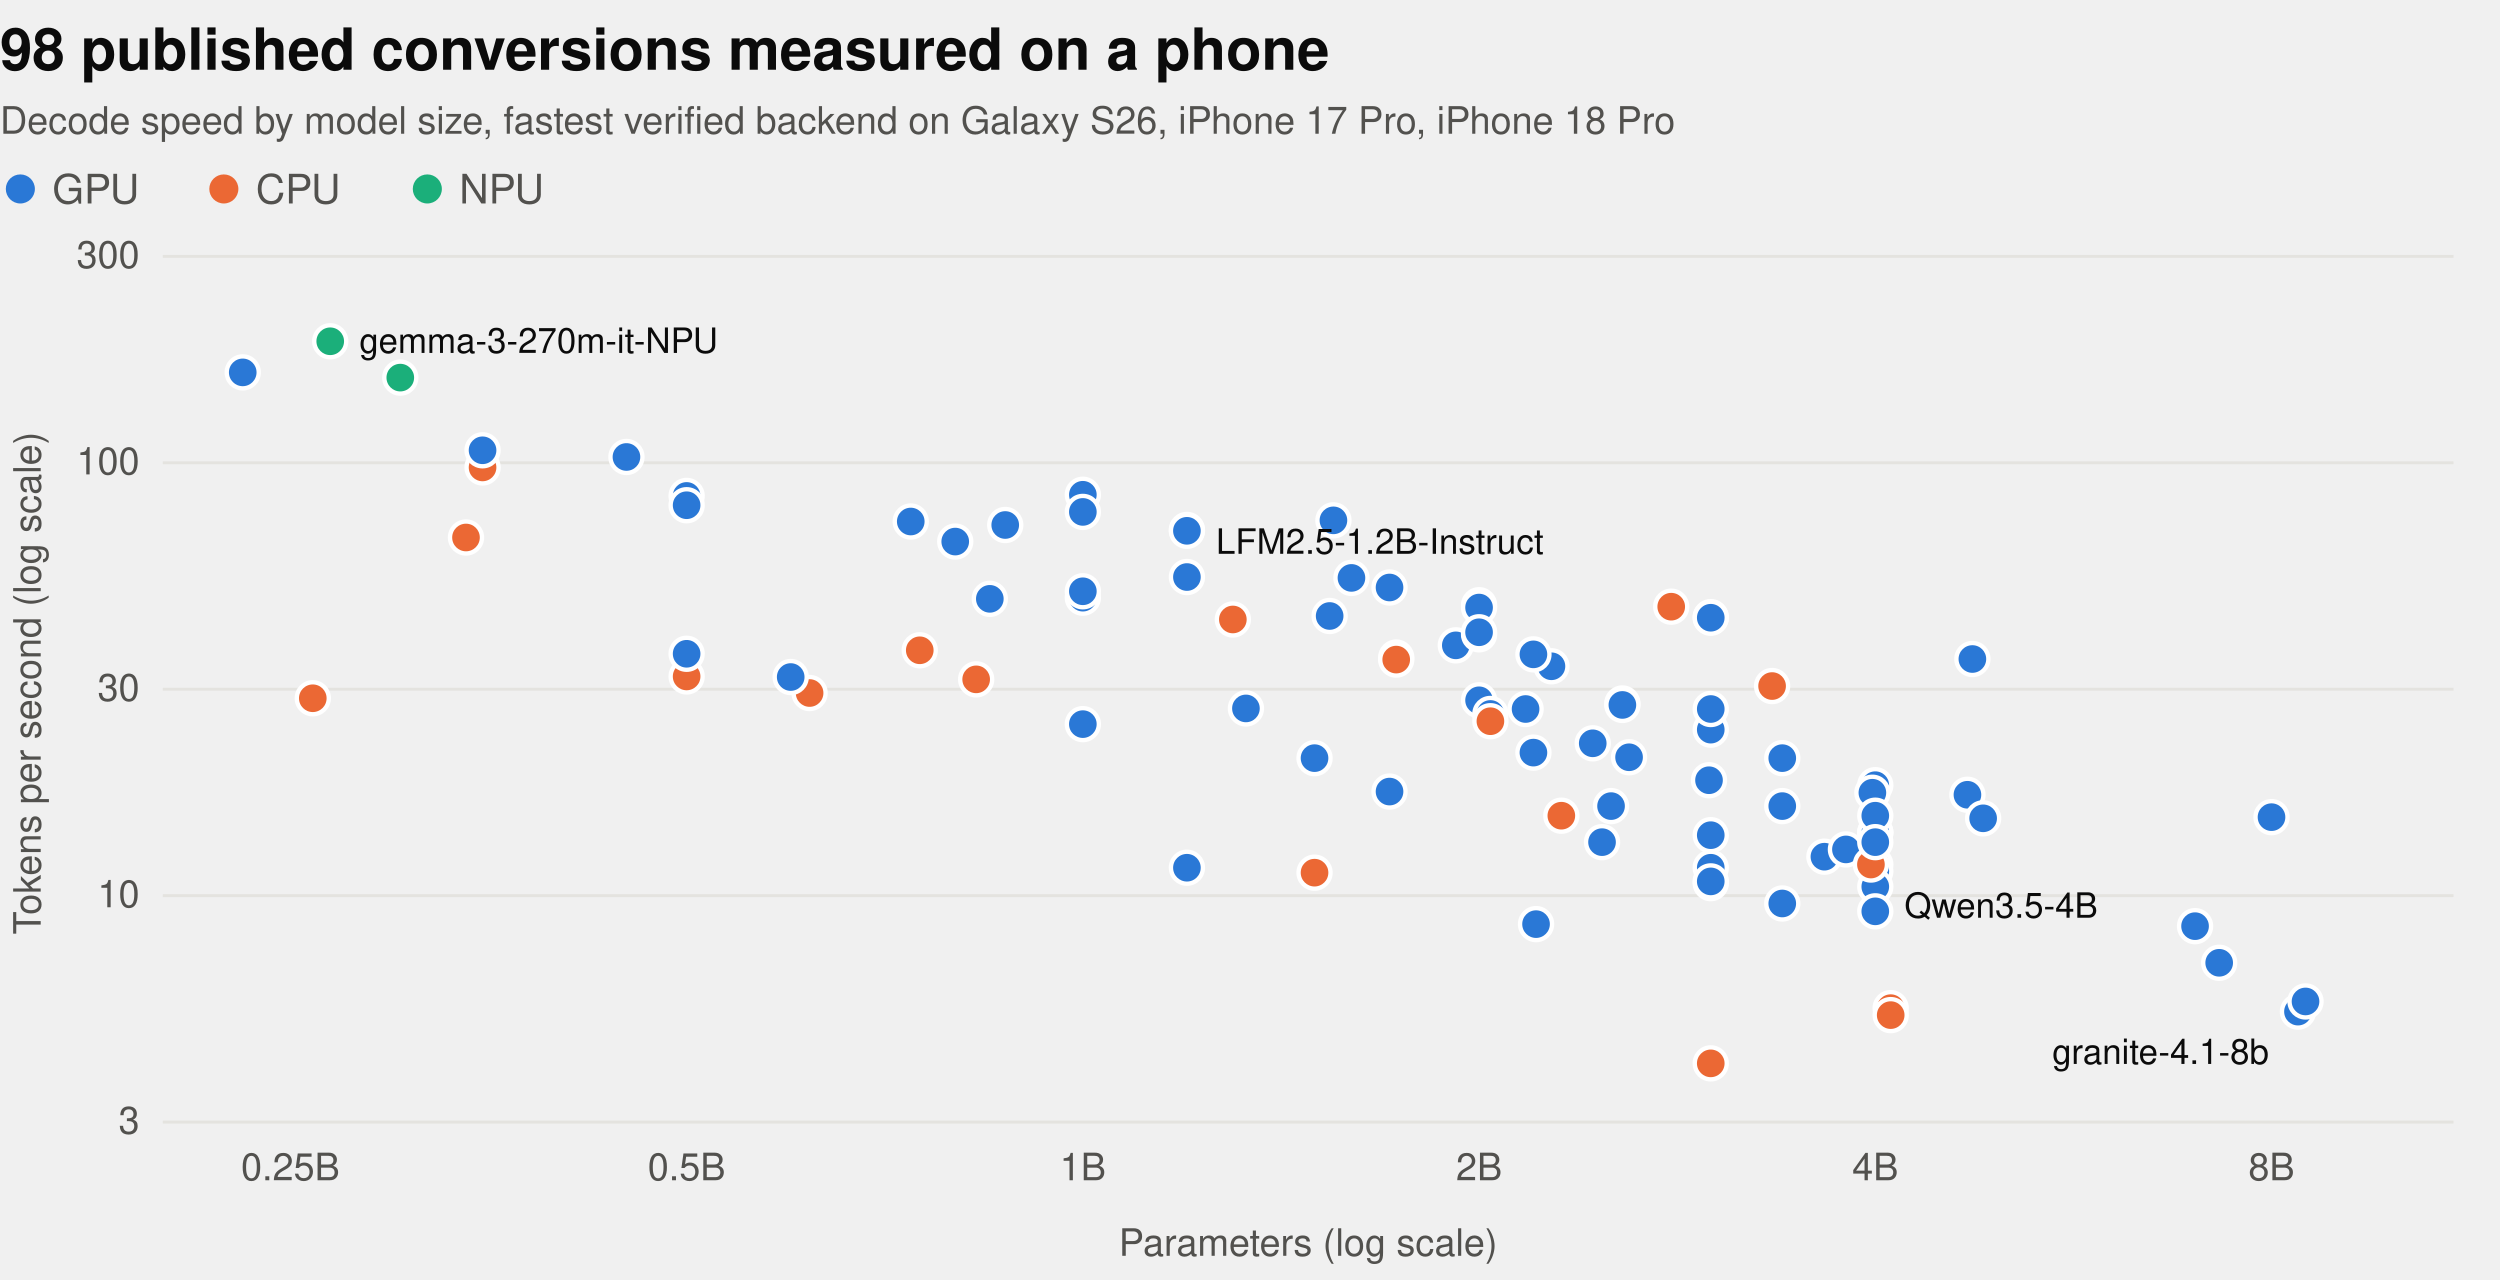
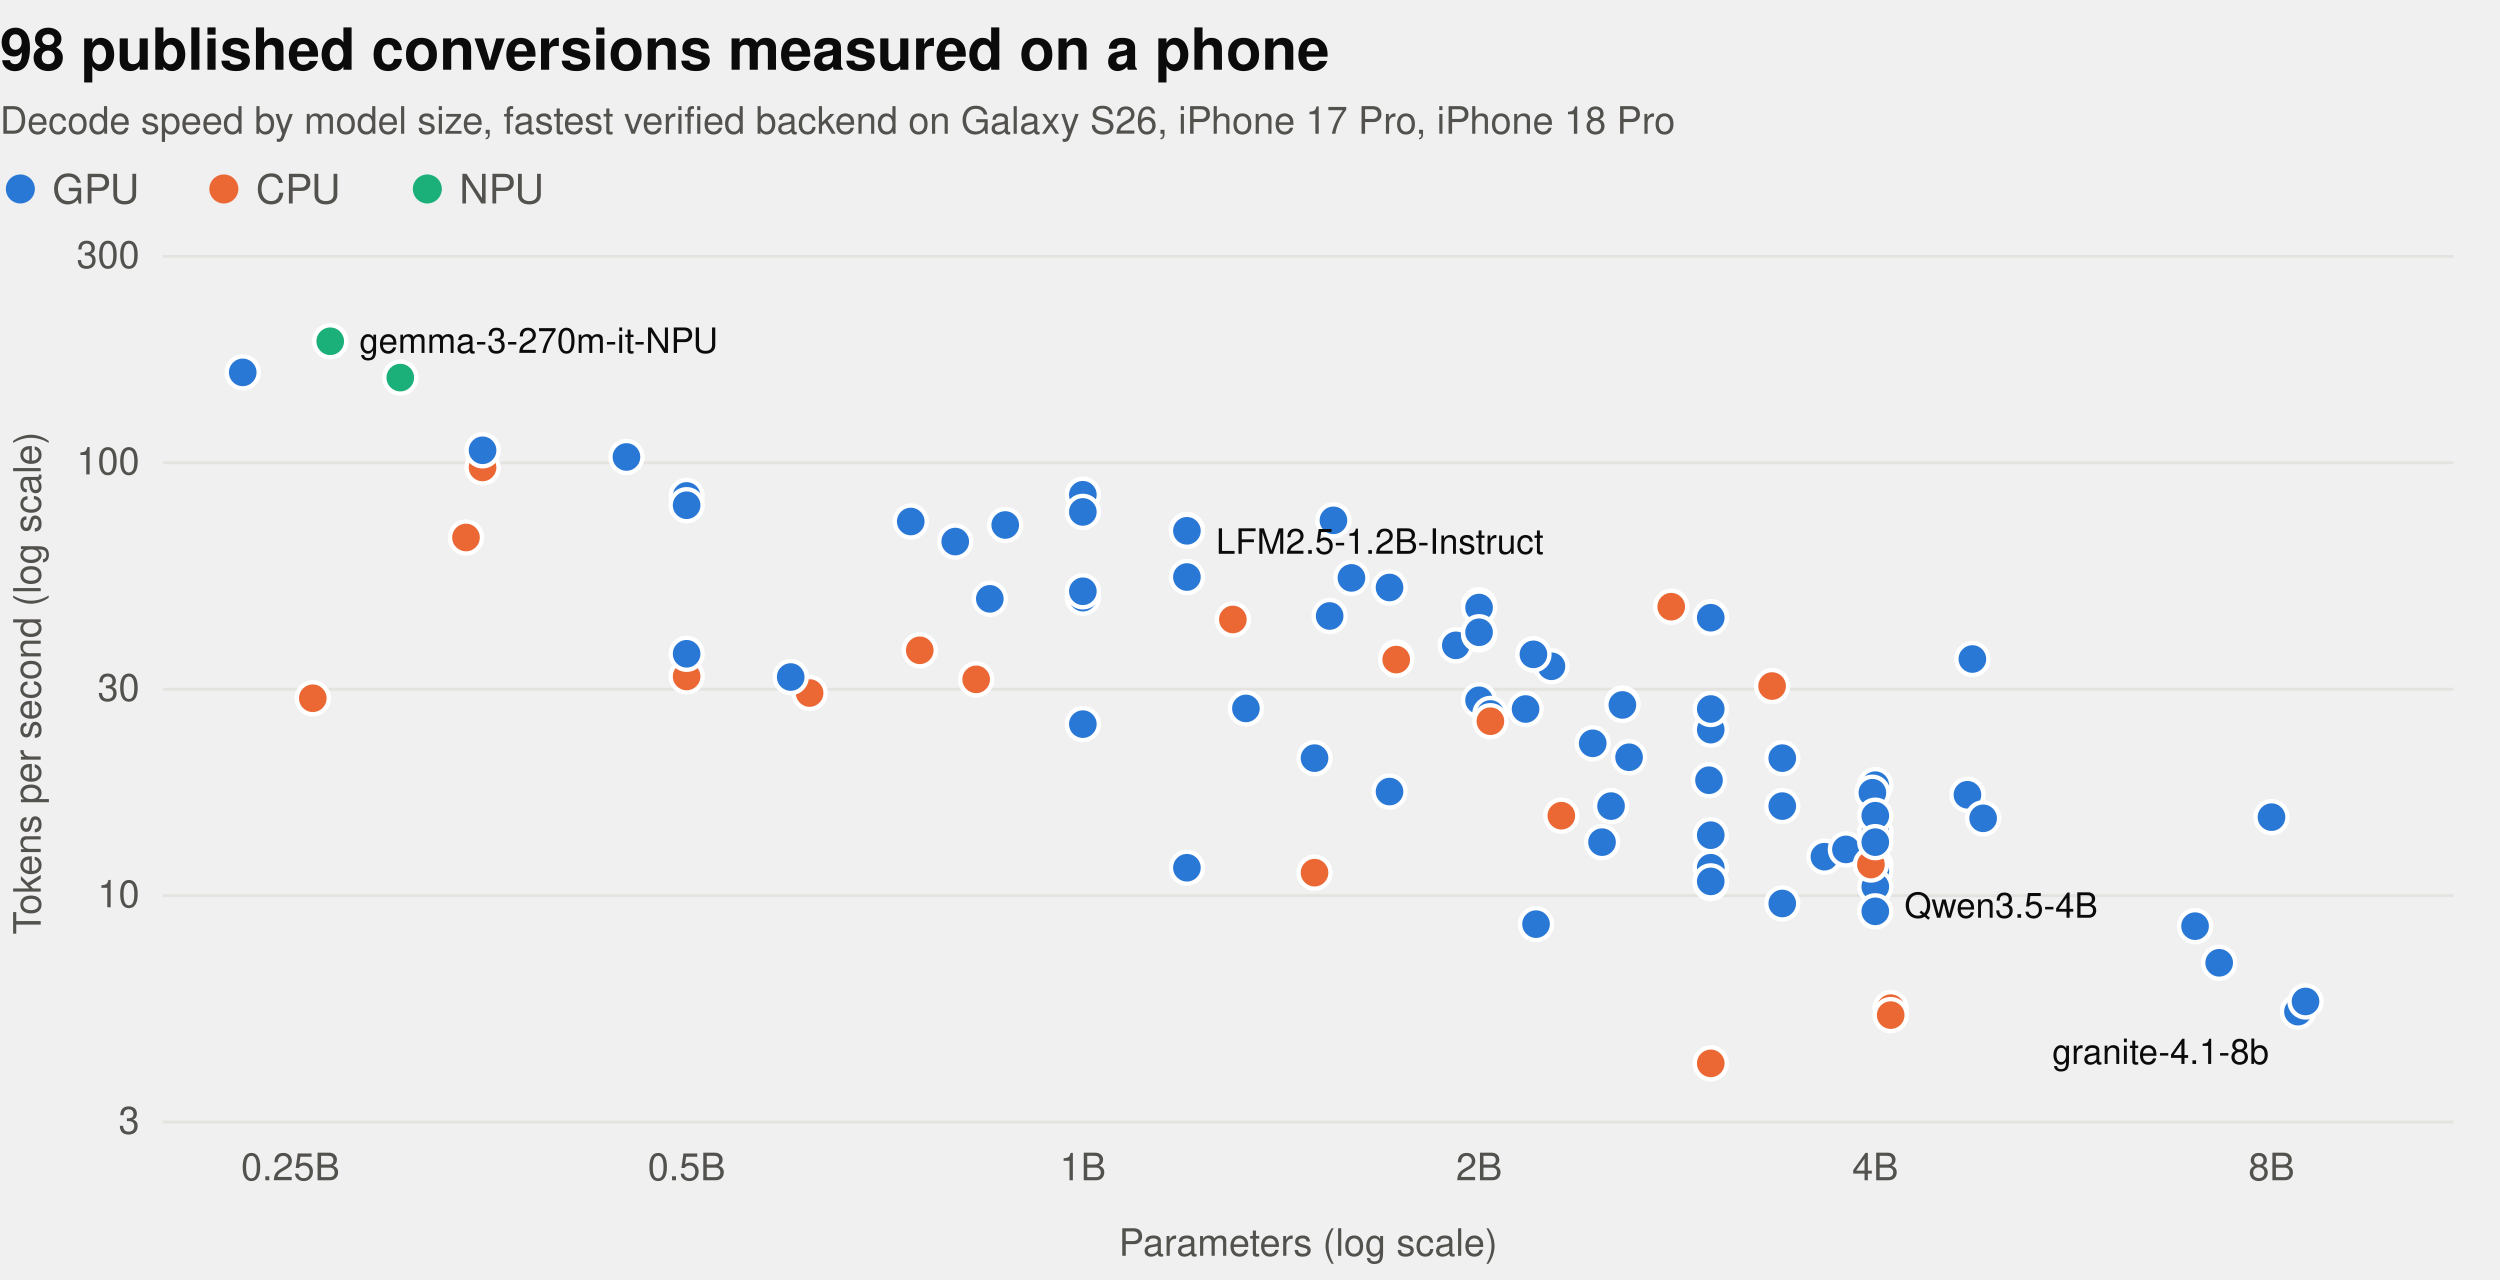
<svg xmlns="http://www.w3.org/2000/svg" viewBox="0 0 860 440" width="860" height="440" role="img" aria-labelledby="t d" font-family="-apple-system, BlinkMacSystemFont, 'Segoe UI', Helvetica, Arial, sans-serif">
  <text x="0.0" y="24.0" font-size="20" font-weight="600" fill="#0b0b0b" text-anchor="start">98 published conversions measured on a phone</text>
  <text x="0.0" y="46.0" font-size="13" font-weight="400" fill="#52514e" text-anchor="start">Decode speed by model size, fastest verified backend on Galaxy S26, iPhone 17 Pro, iPhone 18 Pro</text>
  <circle cx="7" cy="65" r="5" fill="#2a78d6" />
  <text x="18.0" y="70.0" font-size="14" font-weight="400" fill="#52514e" text-anchor="start">GPU</text>
  <circle cx="77" cy="65" r="5" fill="#eb6834" />
  <text x="88.0" y="70.0" font-size="14" font-weight="400" fill="#52514e" text-anchor="start">CPU</text>
  <circle cx="147" cy="65" r="5" fill="#1baf7a" />
  <text x="158.0" y="70.0" font-size="14" font-weight="400" fill="#52514e" text-anchor="start">NPU</text>
  <line x1="56" x2="844" y1="386.0" y2="386.0" stroke="#e4e3df" />
  <text x="48.0" y="390.0" font-size="13" font-weight="400" fill="#52514e" text-anchor="end">3</text>
  <line x1="56" x2="844" y1="308.1" y2="308.1" stroke="#e4e3df" />
  <text x="48.0" y="312.1" font-size="13" font-weight="400" fill="#52514e" text-anchor="end">10</text>
  <line x1="56" x2="844" y1="237.1" y2="237.1" stroke="#e4e3df" />
  <text x="48.0" y="241.1" font-size="13" font-weight="400" fill="#52514e" text-anchor="end">30</text>
  <line x1="56" x2="844" y1="159.2" y2="159.2" stroke="#e4e3df" />
  <text x="48.0" y="163.2" font-size="13" font-weight="400" fill="#52514e" text-anchor="end">100</text>
  <line x1="56" x2="844" y1="88.2" y2="88.2" stroke="#e4e3df" />
  <text x="48.0" y="92.2" font-size="13" font-weight="400" fill="#52514e" text-anchor="end">300</text>
  <text x="99.9" y="406.0" font-size="13" font-weight="400" fill="#52514e" text-anchor="middle">0.25B</text>
  <text x="236.2" y="406.0" font-size="13" font-weight="400" fill="#52514e" text-anchor="middle">0.5B</text>
  <text x="372.5" y="406.0" font-size="13" font-weight="400" fill="#52514e" text-anchor="middle">1B</text>
  <text x="508.8" y="406.0" font-size="13" font-weight="400" fill="#52514e" text-anchor="middle">2B</text>
  <text x="645.1" y="406.0" font-size="13" font-weight="400" fill="#52514e" text-anchor="middle">4B</text>
  <text x="781.4" y="406.0" font-size="13" font-weight="400" fill="#52514e" text-anchor="middle">8B</text>
  <text x="450.0" y="432.0" font-size="13" font-weight="400" fill="#52514e" text-anchor="middle">Parameters (log scale)</text>
  <text transform="translate(14 235.0) rotate(-90)" font-size="13" fill="#52514e" text-anchor="middle">Tokens per second (log scale)</text>
  <circle cx="83.5" cy="128.1" r="5.5" fill="#2a78d6" stroke="#ffffff" stroke-width="1.5" />
  <circle cx="113.6" cy="117.4" r="5.5" fill="#1baf7a" stroke="#ffffff" stroke-width="1.5" />
  <circle cx="137.7" cy="129.9" r="5.5" fill="#1baf7a" stroke="#ffffff" stroke-width="1.5" />
  <circle cx="166.0" cy="160.8" r="5.5" fill="#eb6834" stroke="#ffffff" stroke-width="1.5" />
  <circle cx="166.0" cy="154.9" r="5.5" fill="#2a78d6" stroke="#ffffff" stroke-width="1.5" />
  <circle cx="236.2" cy="232.7" r="5.5" fill="#eb6834" stroke="#ffffff" stroke-width="1.5" />
  <circle cx="236.2" cy="224.9" r="5.5" fill="#2a78d6" stroke="#ffffff" stroke-width="1.5" />
  <circle cx="313.3" cy="179.4" r="5.5" fill="#2a78d6" stroke="#ffffff" stroke-width="1.5" />
  <circle cx="372.5" cy="249.1" r="5.5" fill="#2a78d6" stroke="#ffffff" stroke-width="1.5" />
  <circle cx="372.5" cy="205.6" r="5.5" fill="#2a78d6" stroke="#ffffff" stroke-width="1.5" />
  <circle cx="372.5" cy="203.4" r="5.5" fill="#2a78d6" stroke="#ffffff" stroke-width="1.5" />
  <circle cx="408.3" cy="198.5" r="5.5" fill="#2a78d6" stroke="#ffffff" stroke-width="1.5" />
  <circle cx="408.3" cy="182.3" r="5.5" fill="#2a78d6" stroke="#ffffff" stroke-width="1.5" />
  <circle cx="408.3" cy="298.5" r="5.5" fill="#2a78d6" stroke="#ffffff" stroke-width="1.5" />
  <circle cx="428.6" cy="243.7" r="5.5" fill="#2a78d6" stroke="#ffffff" stroke-width="1.5" />
  <circle cx="452.2" cy="300.2" r="5.5" fill="#eb6834" stroke="#ffffff" stroke-width="1.5" />
  <circle cx="452.2" cy="260.8" r="5.5" fill="#2a78d6" stroke="#ffffff" stroke-width="1.5" />
  <circle cx="457.4" cy="211.9" r="5.5" fill="#2a78d6" stroke="#ffffff" stroke-width="1.5" />
  <circle cx="480.3" cy="226.2" r="5.5" fill="#eb6834" stroke="#ffffff" stroke-width="1.5" />
  <circle cx="480.3" cy="226.9" r="5.5" fill="#eb6834" stroke="#ffffff" stroke-width="1.5" />
  <circle cx="558.1" cy="242.0" r="5.5" fill="#2a78d6" stroke="#ffffff" stroke-width="1.5" />
  <circle cx="558.1" cy="242.5" r="5.5" fill="#2a78d6" stroke="#ffffff" stroke-width="1.5" />
  <circle cx="587.9" cy="268.4" r="5.5" fill="#2a78d6" stroke="#ffffff" stroke-width="1.5" />
  <circle cx="588.5" cy="298.5" r="5.5" fill="#2a78d6" stroke="#ffffff" stroke-width="1.5" />
  <circle cx="588.5" cy="212.3" r="5.5" fill="#2a78d6" stroke="#ffffff" stroke-width="1.5" />
  <circle cx="613.1" cy="260.8" r="5.5" fill="#2a78d6" stroke="#ffffff" stroke-width="1.5" />
  <circle cx="613.1" cy="277.3" r="5.5" fill="#2a78d6" stroke="#ffffff" stroke-width="1.5" />
  <circle cx="645.1" cy="297.4" r="5.5" fill="#eb6834" stroke="#ffffff" stroke-width="1.5" />
  <circle cx="645.1" cy="286.4" r="5.5" fill="#2a78d6" stroke="#ffffff" stroke-width="1.5" />
  <circle cx="645.1" cy="270.1" r="5.5" fill="#2a78d6" stroke="#ffffff" stroke-width="1.5" />
  <circle cx="645.1" cy="299.7" r="5.5" fill="#2a78d6" stroke="#ffffff" stroke-width="1.5" />
  <circle cx="645.1" cy="305.0" r="5.5" fill="#2a78d6" stroke="#ffffff" stroke-width="1.5" />
  <circle cx="790.5" cy="348.0" r="5.5" fill="#2a78d6" stroke="#ffffff" stroke-width="1.5" />
  <circle cx="793.1" cy="344.5" r="5.5" fill="#2a78d6" stroke="#ffffff" stroke-width="1.5" />
  <circle cx="278.5" cy="238.4" r="5.5" fill="#eb6834" stroke="#ffffff" stroke-width="1.5" />
  <circle cx="408.3" cy="182.6" r="5.5" fill="#2a78d6" stroke="#ffffff" stroke-width="1.5" />
  <circle cx="478.0" cy="272.3" r="5.5" fill="#2a78d6" stroke="#ffffff" stroke-width="1.5" />
  <circle cx="478.0" cy="202.1" r="5.5" fill="#2a78d6" stroke="#ffffff" stroke-width="1.5" />
  <circle cx="554.2" cy="277.3" r="5.5" fill="#2a78d6" stroke="#ffffff" stroke-width="1.5" />
  <circle cx="560.4" cy="260.5" r="5.5" fill="#2a78d6" stroke="#ffffff" stroke-width="1.5" />
  <circle cx="588.5" cy="287.3" r="5.5" fill="#2a78d6" stroke="#ffffff" stroke-width="1.5" />
  <circle cx="588.5" cy="303.8" r="5.5" fill="#2a78d6" stroke="#ffffff" stroke-width="1.5" />
  <circle cx="588.5" cy="365.8" r="5.5" fill="#eb6834" stroke="#ffffff" stroke-width="1.5" />
  <circle cx="588.5" cy="212.5" r="5.5" fill="#2a78d6" stroke="#ffffff" stroke-width="1.5" />
  <circle cx="588.5" cy="251.0" r="5.5" fill="#2a78d6" stroke="#ffffff" stroke-width="1.5" />
  <circle cx="613.1" cy="310.8" r="5.5" fill="#2a78d6" stroke="#ffffff" stroke-width="1.5" />
  <circle cx="627.6" cy="294.7" r="5.5" fill="#2a78d6" stroke="#ffffff" stroke-width="1.5" />
  <circle cx="635.0" cy="292.2" r="5.5" fill="#2a78d6" stroke="#ffffff" stroke-width="1.5" />
  <circle cx="643.6" cy="297.4" r="5.5" fill="#eb6834" stroke="#ffffff" stroke-width="1.5" />
  <circle cx="644.1" cy="272.7" r="5.5" fill="#2a78d6" stroke="#ffffff" stroke-width="1.5" />
  <circle cx="645.1" cy="286.4" r="5.5" fill="#2a78d6" stroke="#ffffff" stroke-width="1.5" />
  <circle cx="645.1" cy="313.5" r="5.5" fill="#2a78d6" stroke="#ffffff" stroke-width="1.5" />
  <circle cx="645.1" cy="280.6" r="5.5" fill="#2a78d6" stroke="#ffffff" stroke-width="1.5" />
  <circle cx="650.4" cy="346.8" r="5.5" fill="#eb6834" stroke="#ffffff" stroke-width="1.5" />
  <circle cx="650.4" cy="349.2" r="5.5" fill="#eb6834" stroke="#ffffff" stroke-width="1.5" />
  <circle cx="755.1" cy="318.6" r="5.5" fill="#2a78d6" stroke="#ffffff" stroke-width="1.5" />
  <circle cx="763.4" cy="331.2" r="5.5" fill="#2a78d6" stroke="#ffffff" stroke-width="1.5" />
  <circle cx="781.4" cy="281.1" r="5.5" fill="#2a78d6" stroke="#ffffff" stroke-width="1.5" />
  <circle cx="107.6" cy="240.2" r="5.5" fill="#eb6834" stroke="#ffffff" stroke-width="1.5" />
  <circle cx="215.5" cy="157.2" r="5.5" fill="#2a78d6" stroke="#ffffff" stroke-width="1.5" />
  <circle cx="236.2" cy="170.6" r="5.5" fill="#2a78d6" stroke="#ffffff" stroke-width="1.5" />
  <circle cx="236.2" cy="173.8" r="5.5" fill="#2a78d6" stroke="#ffffff" stroke-width="1.5" />
  <circle cx="328.6" cy="186.3" r="5.5" fill="#2a78d6" stroke="#ffffff" stroke-width="1.5" />
  <circle cx="340.5" cy="206.0" r="5.5" fill="#2a78d6" stroke="#ffffff" stroke-width="1.5" />
  <circle cx="345.8" cy="180.6" r="5.5" fill="#2a78d6" stroke="#ffffff" stroke-width="1.5" />
  <circle cx="372.5" cy="170.2" r="5.5" fill="#2a78d6" stroke="#ffffff" stroke-width="1.5" />
  <circle cx="372.5" cy="176.1" r="5.5" fill="#2a78d6" stroke="#ffffff" stroke-width="1.5" />
  <circle cx="424.1" cy="213.1" r="5.5" fill="#eb6834" stroke="#ffffff" stroke-width="1.5" />
  <circle cx="458.7" cy="179.0" r="5.5" fill="#2a78d6" stroke="#ffffff" stroke-width="1.5" />
  <circle cx="464.9" cy="198.8" r="5.5" fill="#2a78d6" stroke="#ffffff" stroke-width="1.5" />
  <circle cx="500.8" cy="222.0" r="5.5" fill="#2a78d6" stroke="#ffffff" stroke-width="1.5" />
  <circle cx="508.8" cy="208.2" r="5.5" fill="#2a78d6" stroke="#ffffff" stroke-width="1.5" />
  <circle cx="508.8" cy="218.2" r="5.5" fill="#2a78d6" stroke="#ffffff" stroke-width="1.5" />
  <circle cx="508.8" cy="240.9" r="5.5" fill="#2a78d6" stroke="#ffffff" stroke-width="1.5" />
  <circle cx="508.8" cy="209.0" r="5.5" fill="#2a78d6" stroke="#ffffff" stroke-width="1.5" />
-   <circle cx="527.5" cy="258.9" r="5.5" fill="#2a78d6" stroke="#ffffff" stroke-width="1.5" />
+   <circle cx="527.5" cy="225.1" r="5.5" fill="#2a78d6" stroke="#ffffff" stroke-width="1.5" />
  <circle cx="533.7" cy="229.2" r="5.5" fill="#2a78d6" stroke="#ffffff" stroke-width="1.5" />
  <circle cx="547.9" cy="255.7" r="5.5" fill="#2a78d6" stroke="#ffffff" stroke-width="1.5" />
  <circle cx="551.1" cy="289.7" r="5.5" fill="#2a78d6" stroke="#ffffff" stroke-width="1.5" />
  <circle cx="588.5" cy="243.9" r="5.5" fill="#2a78d6" stroke="#ffffff" stroke-width="1.5" />
  <circle cx="609.6" cy="236.0" r="5.5" fill="#eb6834" stroke="#ffffff" stroke-width="1.5" />
  <circle cx="645.1" cy="289.7" r="5.5" fill="#2a78d6" stroke="#ffffff" stroke-width="1.5" />
  <circle cx="676.8" cy="273.4" r="5.5" fill="#2a78d6" stroke="#ffffff" stroke-width="1.5" />
  <circle cx="678.5" cy="226.7" r="5.5" fill="#2a78d6" stroke="#ffffff" stroke-width="1.5" />
  <circle cx="682.2" cy="281.5" r="5.5" fill="#2a78d6" stroke="#ffffff" stroke-width="1.5" />
  <circle cx="160.3" cy="184.9" r="5.5" fill="#eb6834" stroke="#ffffff" stroke-width="1.5" />
  <circle cx="272.0" cy="232.9" r="5.5" fill="#2a78d6" stroke="#ffffff" stroke-width="1.5" />
  <circle cx="316.4" cy="223.7" r="5.5" fill="#eb6834" stroke="#ffffff" stroke-width="1.5" />
  <circle cx="335.8" cy="233.7" r="5.5" fill="#eb6834" stroke="#ffffff" stroke-width="1.5" />
  <circle cx="508.8" cy="217.5" r="5.5" fill="#2a78d6" stroke="#ffffff" stroke-width="1.5" />
  <circle cx="512.7" cy="245.6" r="5.5" fill="#2a78d6" stroke="#ffffff" stroke-width="1.5" />
  <circle cx="512.7" cy="248.1" r="5.5" fill="#eb6834" stroke="#ffffff" stroke-width="1.5" />
  <circle cx="524.8" cy="243.9" r="5.5" fill="#2a78d6" stroke="#ffffff" stroke-width="1.5" />
  <circle cx="527.5" cy="225.1" r="5.5" fill="#2a78d6" stroke="#ffffff" stroke-width="1.5" />
  <circle cx="528.4" cy="317.9" r="5.5" fill="#2a78d6" stroke="#ffffff" stroke-width="1.5" />
  <circle cx="537.1" cy="280.6" r="5.5" fill="#eb6834" stroke="#ffffff" stroke-width="1.5" />
  <circle cx="574.9" cy="208.7" r="5.5" fill="#eb6834" stroke="#ffffff" stroke-width="1.5" />
  <circle cx="588.5" cy="303.2" r="5.5" fill="#2a78d6" stroke="#ffffff" stroke-width="1.5" />
  <text x="123.6" y="121.4" font-size="12" font-weight="400" fill="#0b0b0b" text-anchor="start">gemma-3-270m-it-NPU</text>
  <text x="418.3" y="190.5" font-size="12" font-weight="400" fill="#0b0b0b" text-anchor="start">LFM2.5-1.2B-Instruct</text>
  <text x="655.1" y="315.7" font-size="12" font-weight="400" fill="#0b0b0b" text-anchor="start">Qwen3.5-4B</text>
  <text x="780.5" y="366.0" font-size="12" font-weight="400" fill="#0b0b0b" text-anchor="end">granite-4.1-8b</text>
</svg>
